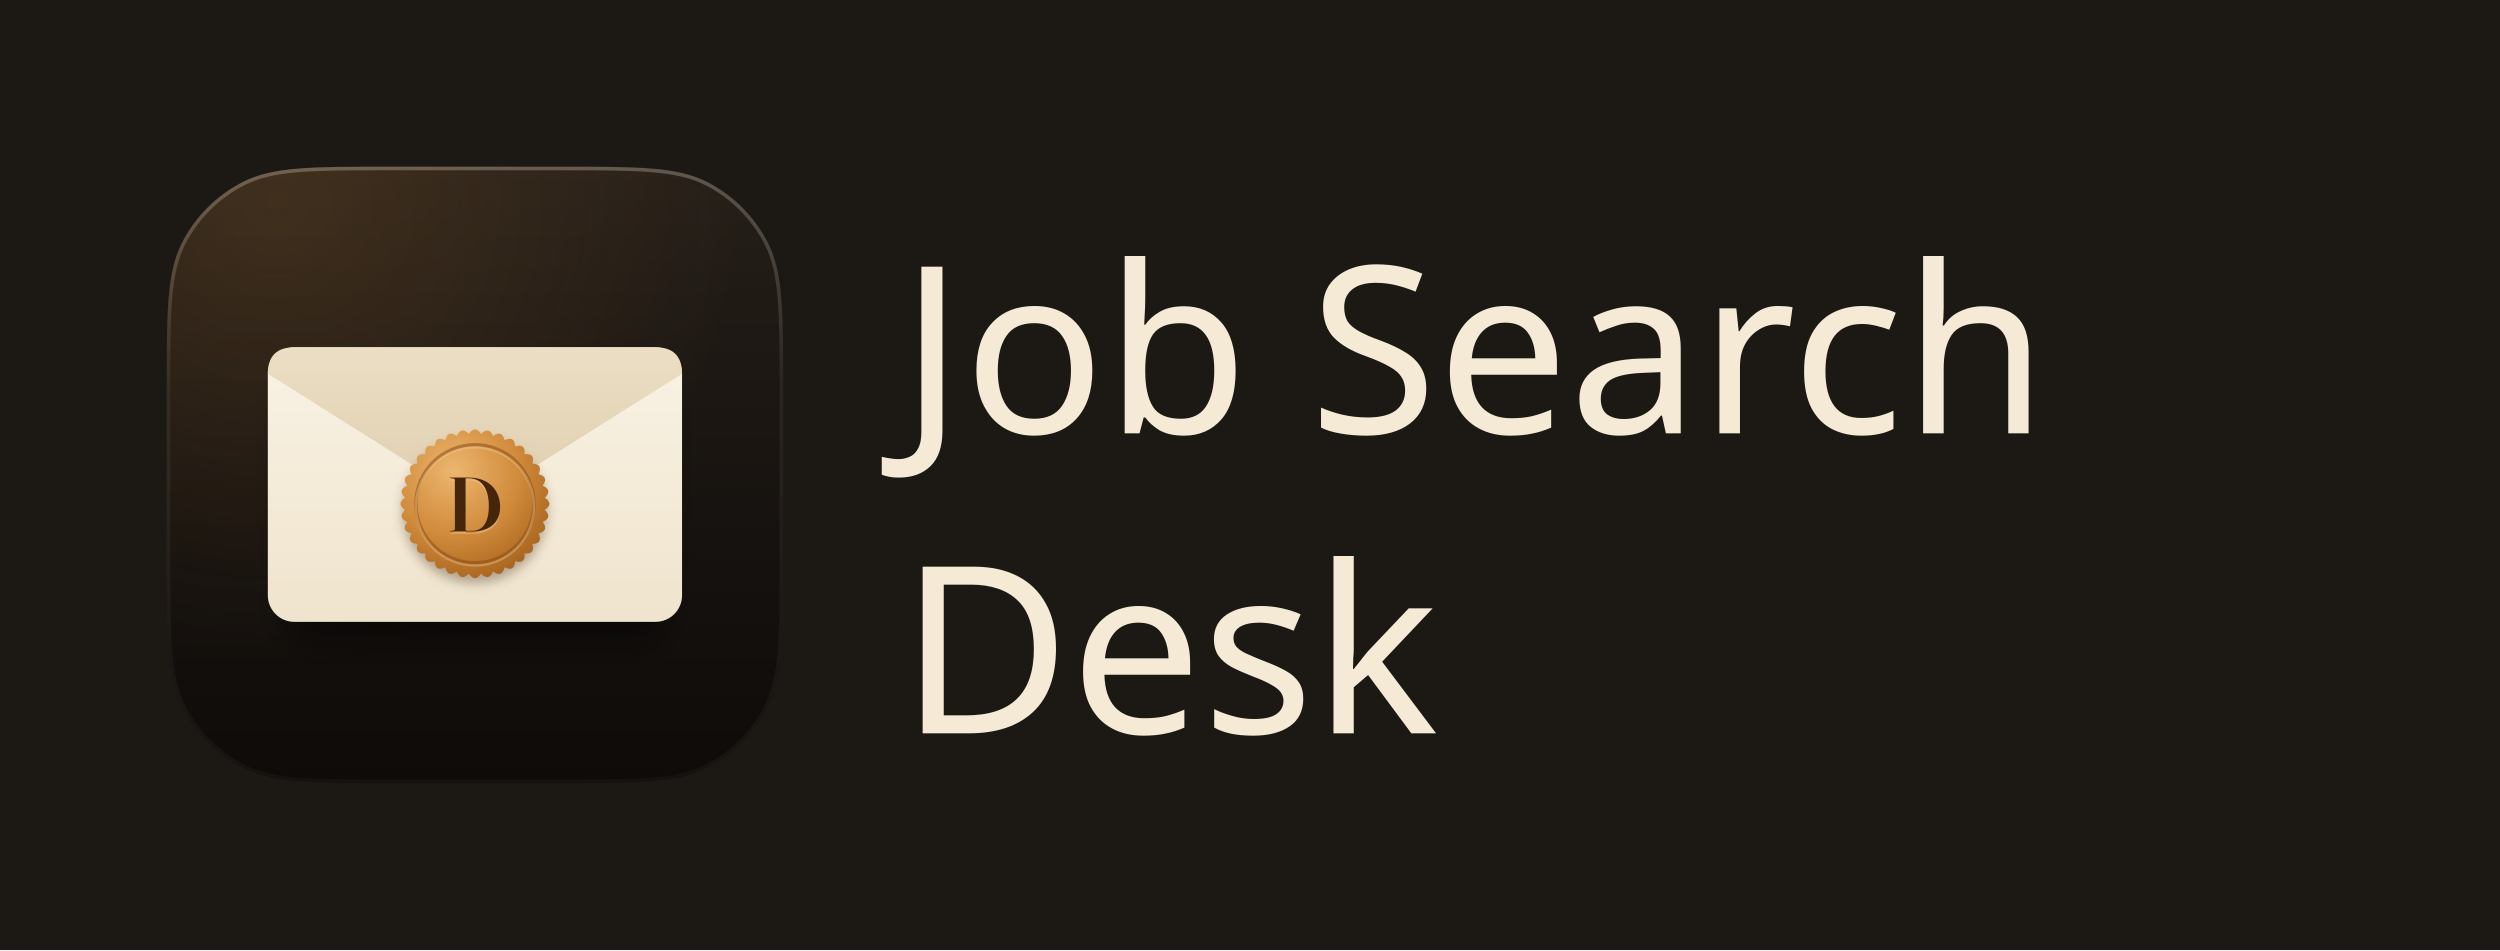
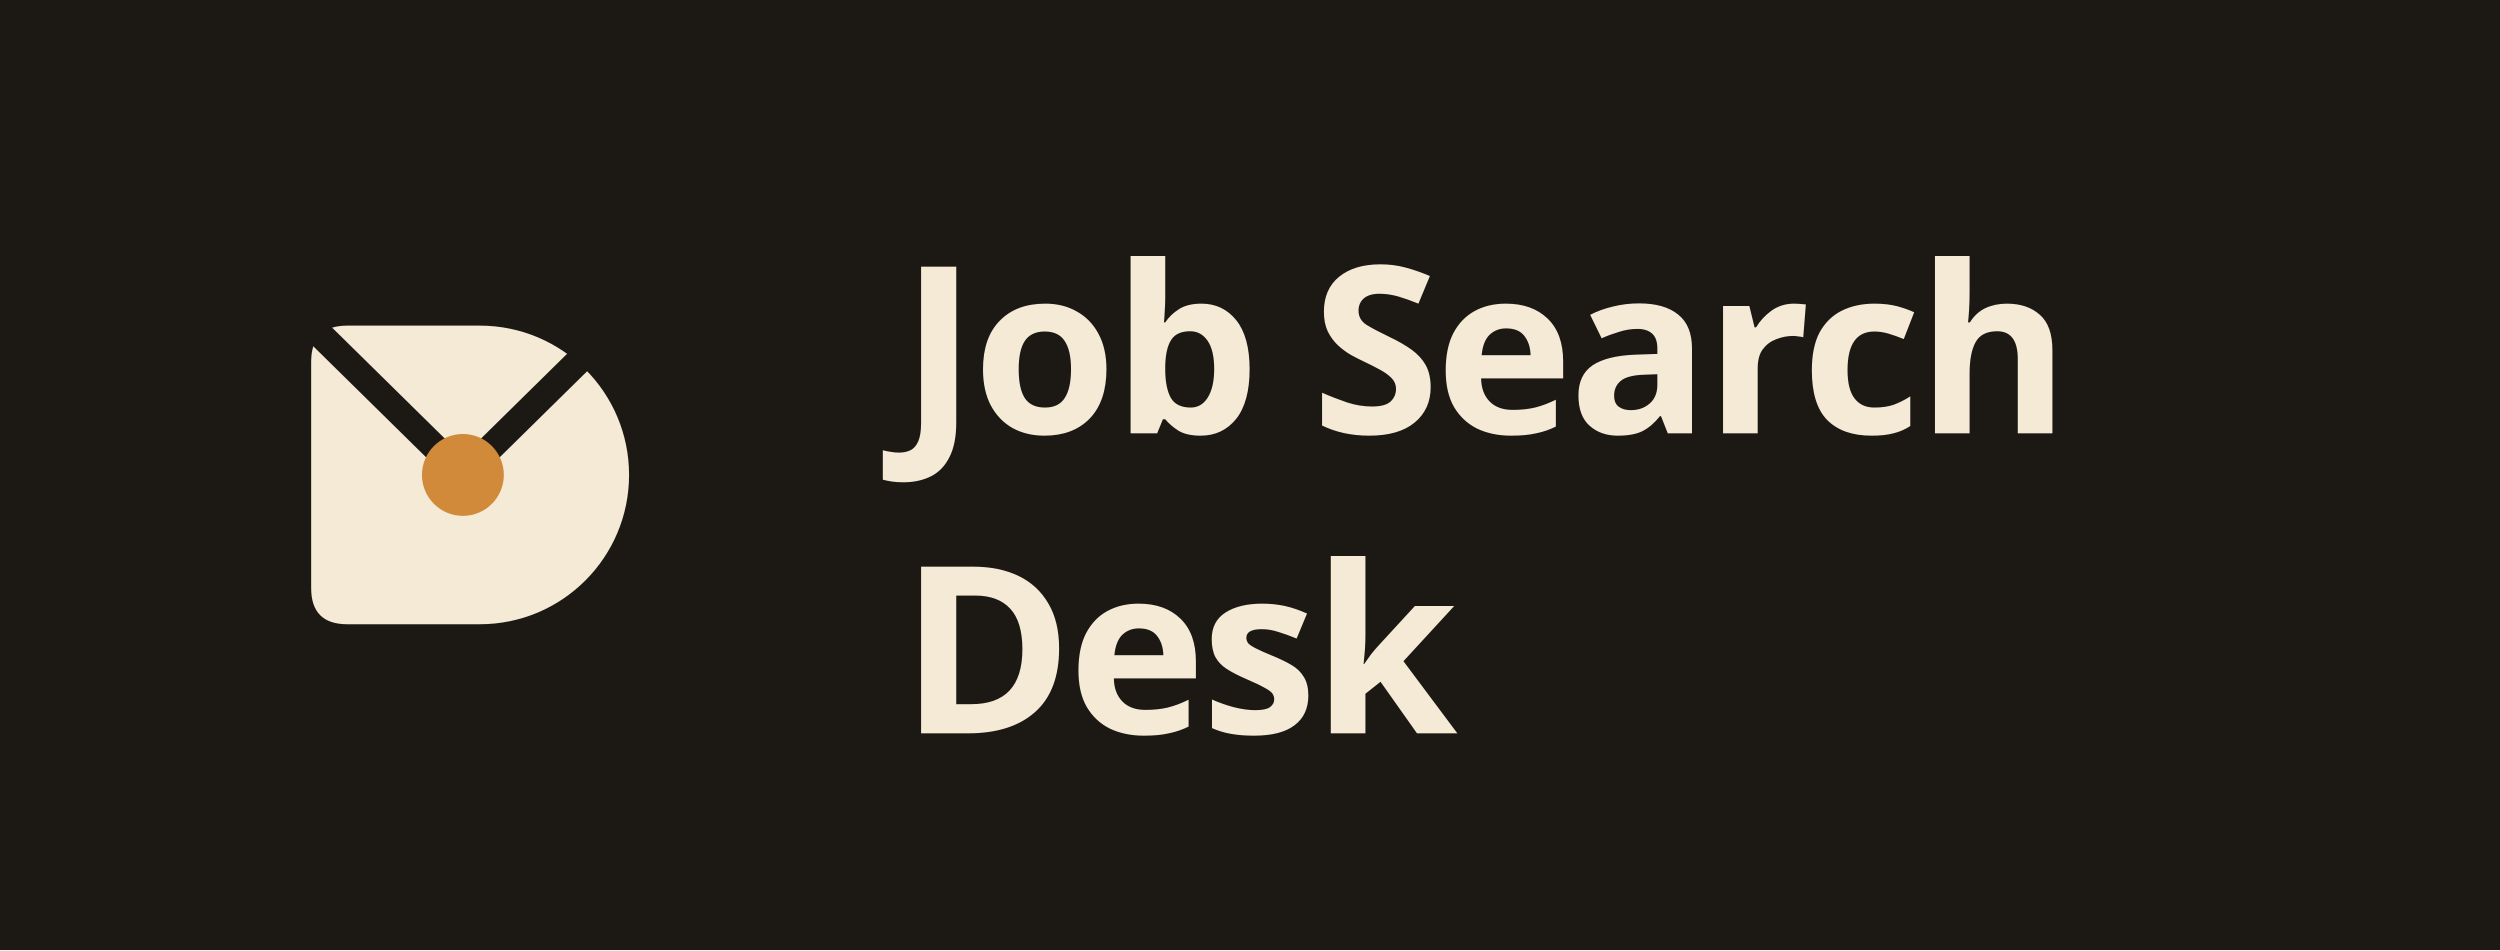
<svg xmlns="http://www.w3.org/2000/svg" width="150" height="57" viewBox="0 0 150 57">
  <rect width="150" height="57" fill="#1c1814" />
  <g transform="translate(10 10) scale(0.1445)">
-     <defs>
-       <linearGradient id="tile" x1="0" y1="0" x2="0" y2="1">
-         <stop offset="0" stop-color="#261f19" />
-         <stop offset="0.6" stop-color="#16120f" />
-         <stop offset="1" stop-color="#0e0b09" />
-       </linearGradient>
-       <radialGradient id="glow" cx="0.18" cy="0.06" r="0.75">
-         <stop offset="0" stop-color="#d08a3a" stop-opacity="0.16" />
-         <stop offset="1" stop-color="#d08a3a" stop-opacity="0" />
-       </radialGradient>
-       <linearGradient id="rim" x1="0" y1="0" x2="0" y2="1">
-         <stop offset="0" stop-color="#fff3de" stop-opacity="0.26" />
-         <stop offset="0.35" stop-color="#fff3de" stop-opacity="0.06" />
-         <stop offset="1" stop-color="#fff3de" stop-opacity="0.03" />
-       </linearGradient>
-       <linearGradient id="paper" x1="0" y1="0" x2="0" y2="1">
-         <stop offset="0" stop-color="#f9f2e4" />
-         <stop offset="1" stop-color="#efe4cd" />
-       </linearGradient>
-       <linearGradient id="flap" x1="0" y1="0" x2="0" y2="1">
-         <stop offset="0" stop-color="#ebdec4" />
-         <stop offset="1" stop-color="#e0cfb0" />
-       </linearGradient>
-       <radialGradient id="seal" cx="0.36" cy="0.28" r="0.8">
-         <stop offset="0" stop-color="#ecb66f" />
-         <stop offset="0.55" stop-color="#d08a3a" />
-         <stop offset="1" stop-color="#a4601c" />
-       </radialGradient>
-       <clipPath id="edge">
-         <path d="M163.2 0c32.48 0 48.72 0 61.13 6.32a58 58 0 0 1 25.35 25.35c6.32 12.41 6.32 28.65 6.32 61.13L256 163.2c0 32.48 0 48.72 -6.32 61.13a58 58 0 0 1 -25.35 25.35c-12.41 6.32 -28.65 6.32 -61.13 6.32L92.8 256c-32.48 0 -48.72 0 -61.13 -6.32a58 58 0 0 1 -25.35 -25.35c-6.32 -12.41 -6.32 -28.65 -6.32 -61.13L0 92.8c0 -32.48 0 -48.72 6.32 -61.13a58 58 0 0 1 25.35 -25.35c12.41 -6.32 28.65 -6.32 61.13 -6.32Z" />
-       </clipPath>
-       <filter id="lift" x="-30%" y="-30%" width="160%" height="170%">
-         <feGaussianBlur stdDeviation="7" />
-       </filter>
-       <filter id="press" x="-40%" y="-40%" width="180%" height="180%">
-         <feGaussianBlur stdDeviation="2.2" />
-       </filter>
-     </defs>
-     <path d="M163.2 0c32.48 0 48.72 0 61.13 6.32a58 58 0 0 1 25.35 25.35c6.32 12.41 6.32 28.65 6.32 61.13L256 163.2c0 32.48 0 48.72 -6.32 61.13a58 58 0 0 1 -25.35 25.35c-12.41 6.32 -28.65 6.32 -61.13 6.32L92.8 256c-32.48 0 -48.72 0 -61.13 -6.32a58 58 0 0 1 -25.35 -25.35c-6.32 -12.41 -6.32 -28.65 -6.32 -61.13L0 92.8c0 -32.48 0 -48.72 6.32 -61.13a58 58 0 0 1 25.35 -25.35c12.41 -6.32 28.65 -6.32 61.13 -6.32Z" fill="url(#tile)" />
-     <path d="M163.2 0c32.48 0 48.72 0 61.13 6.32a58 58 0 0 1 25.35 25.35c6.32 12.41 6.32 28.65 6.32 61.13L256 163.2c0 32.48 0 48.72 -6.32 61.13a58 58 0 0 1 -25.35 25.35c-12.41 6.32 -28.65 6.32 -61.13 6.32L92.8 256c-32.48 0 -48.72 0 -61.13 -6.32a58 58 0 0 1 -25.35 -25.35c-6.32 -12.41 -6.32 -28.65 -6.32 -61.13L0 92.8c0 -32.48 0 -48.72 6.32 -61.13a58 58 0 0 1 25.35 -25.35c12.41 -6.32 28.65 -6.32 61.13 -6.32Z" fill="url(#glow)" />
-     <rect x="50" y="89" width="156" height="108" rx="11" fill="#000" opacity="0.55" filter="url(#lift)" />
-     <rect x="42" y="75" width="172" height="114" rx="11" fill="url(#paper)" />
-     <path d="M42 86Q42 75 53 75H203Q214 75 214 86L137 134.48Q128 141.48 119 134.48Z" fill="url(#flap)" />
-     <circle cx="128" cy="142.98" r="30" fill="#3a2410" opacity="0.35" filter="url(#press)" />
-     <path d="M125.46 110.99Q128 107.17 130.54 110.99Q133.7 107.67 135.53 111.87Q139.22 109.15 140.3 113.61Q144.41 111.57 144.69 116.14Q149.09 114.85 148.58 119.4Q153.13 118.89 151.84 123.29Q156.41 123.57 154.37 127.68Q158.83 128.76 156.11 132.45Q160.31 134.28 156.99 137.44Q160.81 139.98 156.99 142.52Q160.31 145.68 156.11 147.51Q158.83 151.2 154.37 152.28Q156.41 156.39 151.84 156.67Q153.13 161.07 148.58 160.56Q149.09 165.11 144.69 163.82Q144.41 168.39 140.3 166.35Q139.22 170.81 135.53 168.09Q133.7 172.29 130.54 168.97Q128 172.79 125.46 168.97Q122.3 172.29 120.47 168.09Q116.78 170.81 115.7 166.35Q111.59 168.39 111.31 163.82Q106.91 165.11 107.42 160.56Q102.87 161.07 104.16 156.67Q99.59 156.39 101.63 152.28Q97.17 151.2 99.89 147.51Q95.69 145.68 99.01 142.52Q95.19 139.98 99.01 137.44Q95.69 134.28 99.89 132.45Q97.17 128.76 101.63 127.68Q99.59 123.57 104.16 123.29Q102.87 118.89 107.42 119.4Q106.91 114.85 111.31 116.14Q111.59 111.57 115.7 113.61Q116.78 109.15 120.47 111.87Q122.3 107.67 125.46 110.99Z" fill="url(#seal)" />
-     <circle cx="128" cy="139.98" r="24.5" fill="none" stroke="#8a4d15" stroke-opacity="0.55" stroke-width="1.4" />
-     <circle cx="128" cy="141.08" r="24.5" fill="none" stroke="#f6d39f" stroke-opacity="0.35" stroke-width="1" />
-     <path d="M117.54 151.38Q117.54 151.28 117.71 151.26L119.09 151.05Q119.4 151 119.52 150.89Q119.65 150.79 119.65 150.59V130Q119.65 129.78 119.52 129.67Q119.39 129.56 119.1 129.51L117.69 129.29Q117.54 129.27 117.54 129.17Q117.54 129.12 117.58 129.1Q117.62 129.08 117.69 129.08H125.42Q128.32 129.08 130.71 129.92Q133.1 130.76 134.84 132.37Q136.57 133.98 137.51 136.28Q138.46 138.58 138.46 141.5Q138.46 144.65 137.03 146.88Q135.61 149.12 133.05 150.3Q130.49 151.48 127.07 151.48H117.69Q117.61 151.48 117.58 151.45Q117.54 151.42 117.54 151.38ZM127.07 151.19Q129 151.19 130.51 150.13Q132.01 149.07 132.88 146.82Q133.75 144.57 133.75 141Q133.75 138.19 133.19 136.02Q132.62 133.85 131.54 132.37Q130.45 130.89 128.92 130.13Q127.38 129.37 125.43 129.37H124.13V150.6Q124.13 150.88 124.29 151.03Q124.44 151.19 124.73 151.19Z" fill="#f6d39f" fill-opacity="0.45" transform="translate(0 0.9)" />
-     <path d="M117.54 151.38Q117.54 151.28 117.71 151.26L119.09 151.05Q119.4 151 119.52 150.89Q119.65 150.79 119.65 150.59V130Q119.65 129.78 119.52 129.67Q119.39 129.56 119.1 129.51L117.69 129.29Q117.54 129.27 117.54 129.17Q117.54 129.12 117.58 129.1Q117.62 129.08 117.69 129.08H125.42Q128.32 129.08 130.71 129.92Q133.1 130.76 134.84 132.37Q136.57 133.98 137.51 136.28Q138.46 138.58 138.46 141.5Q138.46 144.65 137.03 146.88Q135.61 149.12 133.05 150.3Q130.49 151.48 127.07 151.48H117.69Q117.61 151.48 117.58 151.45Q117.54 151.42 117.54 151.38ZM127.07 151.19Q129 151.19 130.51 150.13Q132.01 149.07 132.88 146.82Q133.75 144.57 133.75 141Q133.75 138.19 133.19 136.02Q132.62 133.85 131.54 132.37Q130.45 130.89 128.92 130.13Q127.38 129.37 125.43 129.37H124.13V150.6Q124.13 150.88 124.29 151.03Q124.44 151.19 124.73 151.19Z" fill="#45260a" />
-     <path d="M163.2 0c32.48 0 48.72 0 61.13 6.32a58 58 0 0 1 25.35 25.35c6.32 12.41 6.32 28.65 6.32 61.13L256 163.2c0 32.48 0 48.72 -6.32 61.13a58 58 0 0 1 -25.35 25.35c-12.41 6.32 -28.65 6.32 -61.13 6.32L92.8 256c-32.48 0 -48.72 0 -61.13 -6.32a58 58 0 0 1 -25.35 -25.35c-6.32 -12.41 -6.32 -28.65 -6.32 -61.13L0 92.8c0 -32.48 0 -48.72 6.32 -61.13a58 58 0 0 1 25.35 -25.35c12.41 -6.32 28.65 -6.32 61.13 -6.32Z" fill="none" stroke="url(#rim)" stroke-width="3" clip-path="url(#edge)" />
+     <path d="M163.2 0c32.48 0 48.72 0 61.13 6.32a58 58 0 0 1 25.35 25.35c6.32 12.41 6.32 28.65 6.32 61.13L256 163.2c0 32.48 0 48.72 -6.32 61.13a58 58 0 0 1 -25.35 25.35c-12.41 6.32 -28.65 6.32 -61.13 6.32L92.8 256c-32.48 0 -48.72 0 -61.13 -6.32a58 58 0 0 1 -25.35 -25.35c-6.32 -12.41 -6.32 -28.65 -6.32 -61.13L0 92.8c0 -32.48 0 -48.72 6.32 -61.13a58 58 0 0 1 25.35 -25.35c12.41 -6.32 28.65 -6.32 61.13 -6.32Z" fill="#1c1814" />
+     <mask id="flap" maskUnits="userSpaceOnUse" x="0" y="0" width="256" height="256">
+       <path d="M75 66H130A62 62 0 0 1 130 190H75Q60 190 60 175V81Q60 66 75 66Z" fill="#fff" />
+       <path d="M40 46.32L123 128L226 26.63" fill="none" stroke="#000" stroke-width="11" stroke-linecap="round" stroke-linejoin="round" />
+     </mask>
+     <rect width="256" height="256" fill="#f4ead6" mask="url(#flap)" />
+     <circle cx="123" cy="128" r="17" fill="#d08a3a" />
  </g>
-   <text x="54" y="26" font-family="Fraunces" font-weight="360" font-size="14" fill="#f4ead6">Job Search</text>
-   <text x="54" y="44" font-family="Fraunces" font-weight="360" font-size="14" fill="#f4ead6">Desk</text>
+   <text x="54" y="26" font-family="Bricolage Grotesque" font-weight="700" letter-spacing="-0.02em" font-size="14" fill="#f4ead6">Job Search</text>
+   <text x="54" y="44" font-family="Bricolage Grotesque" font-weight="700" letter-spacing="-0.02em" font-size="14" fill="#f4ead6">Desk</text>
</svg>
